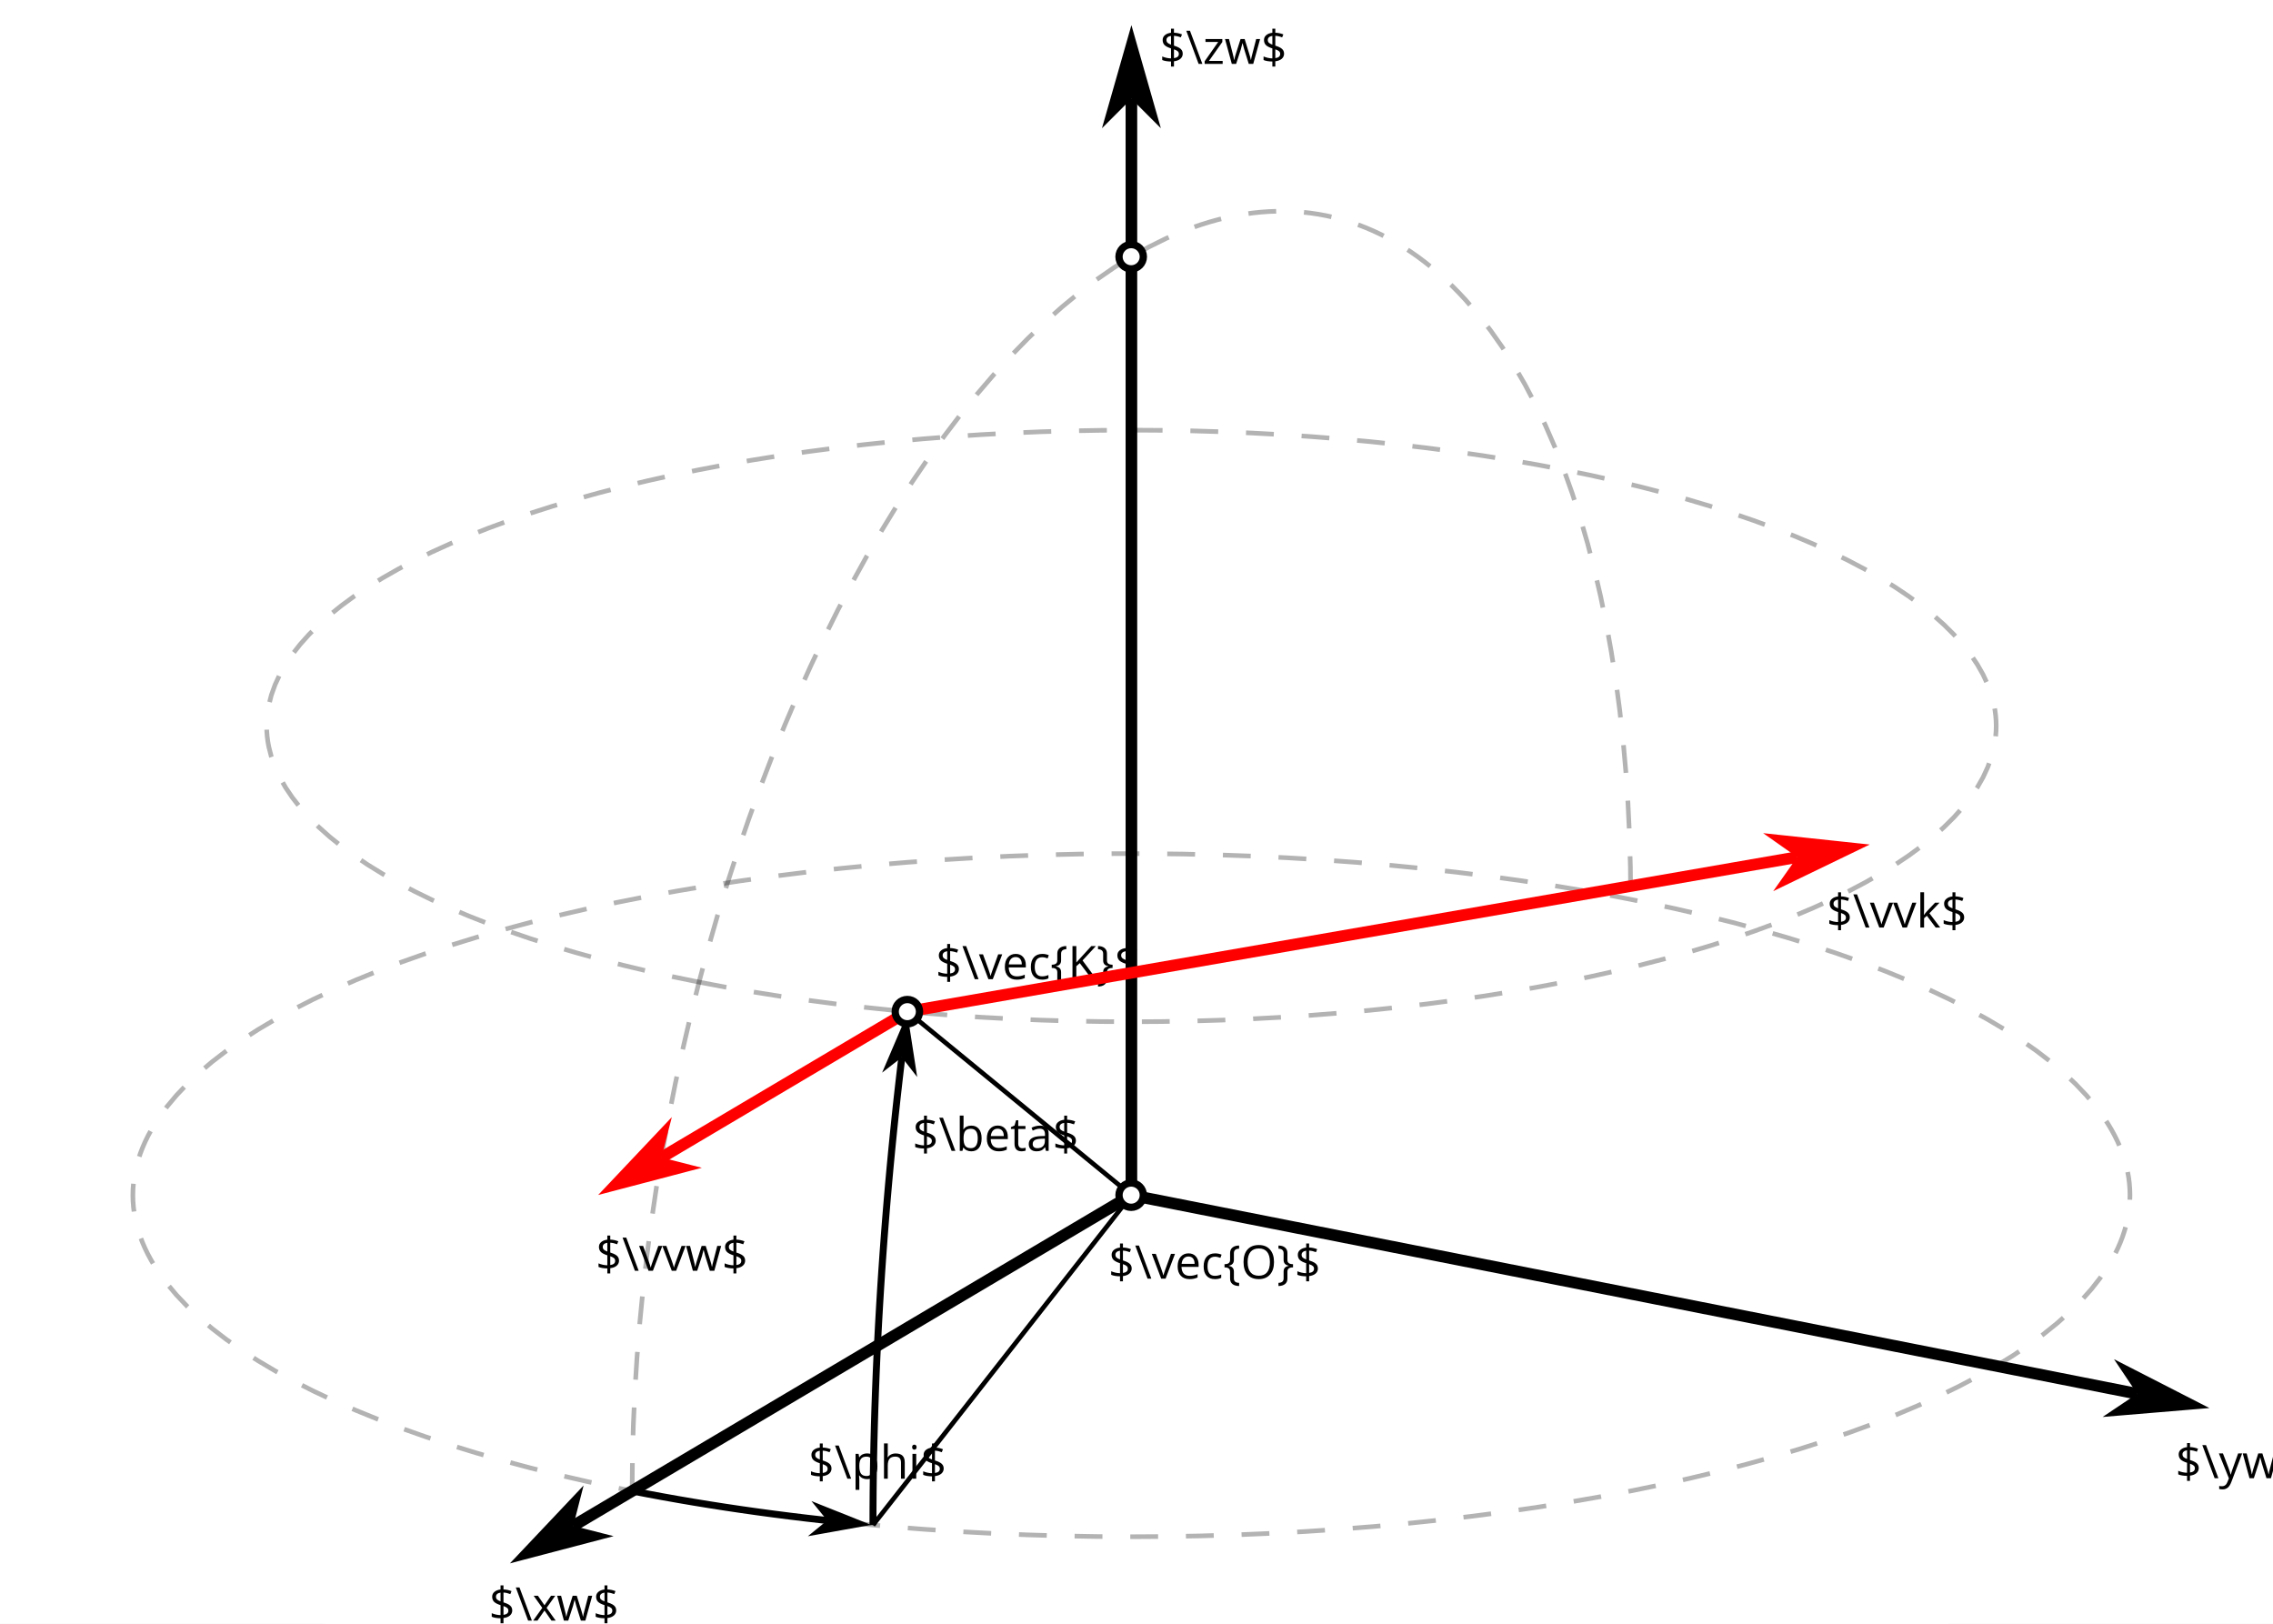
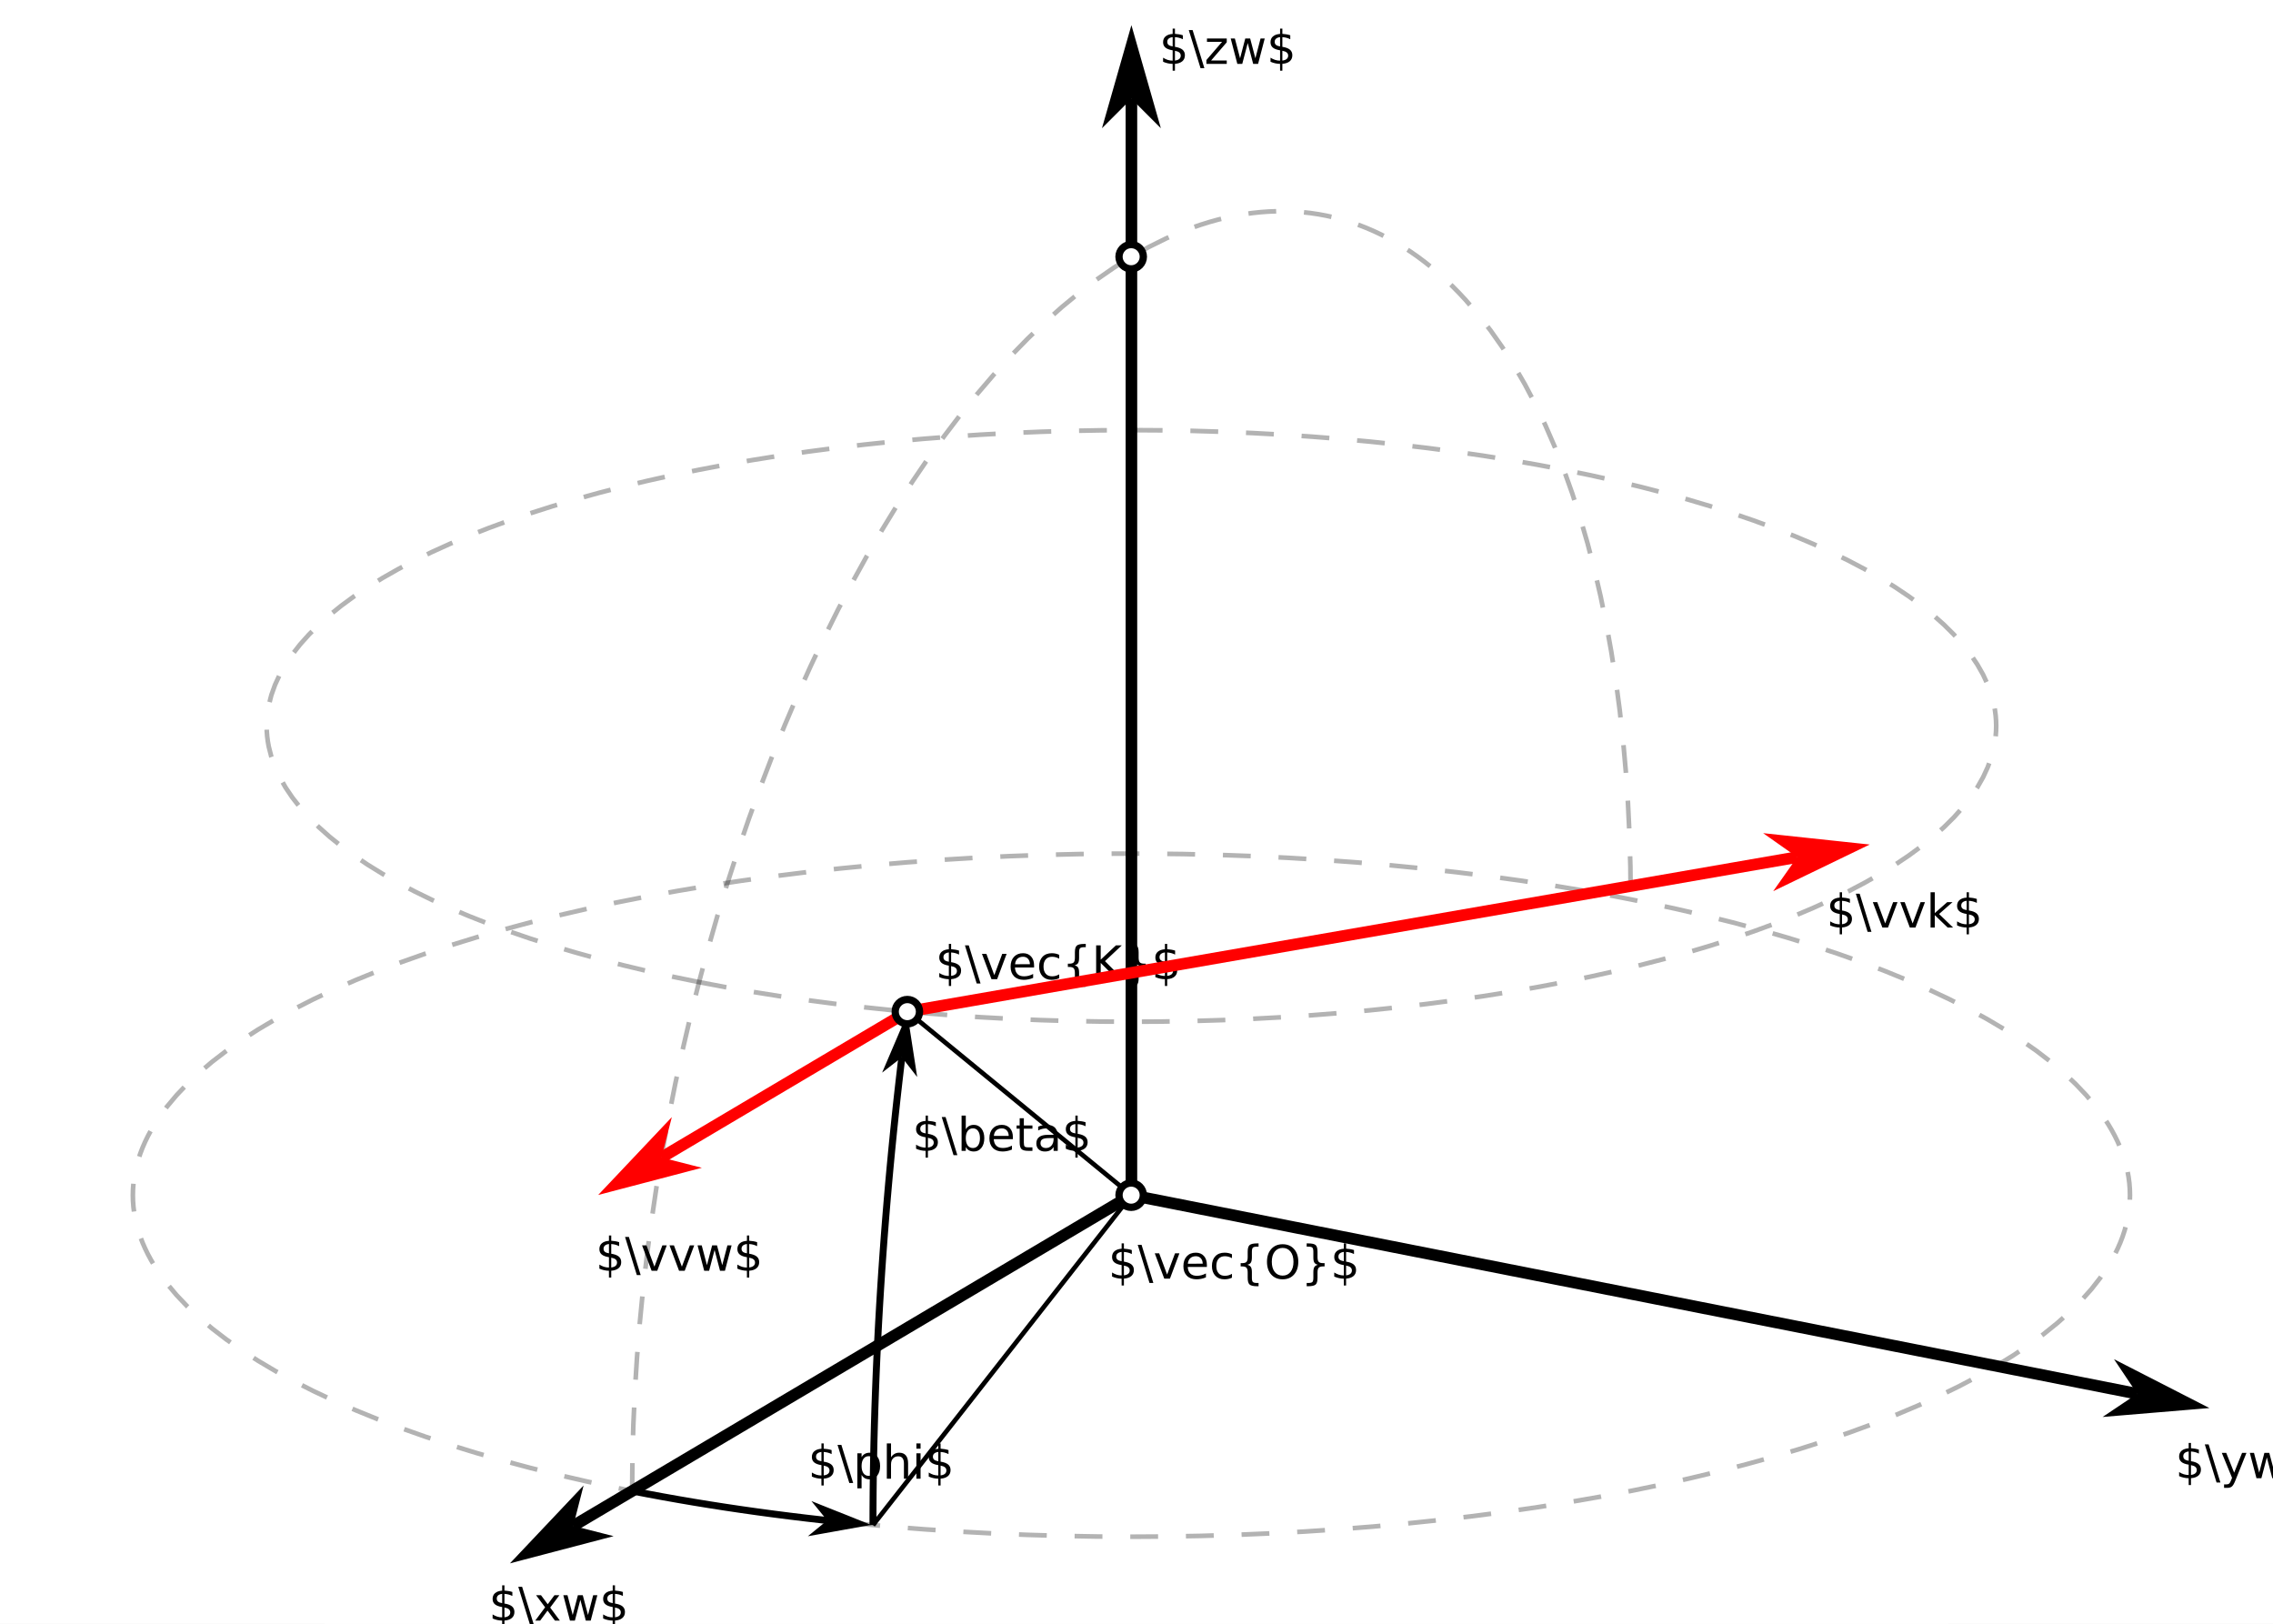
<svg xmlns="http://www.w3.org/2000/svg" width="980" height="700" viewBox="0 0 980 700" version="1.1">
  <defs>
    <marker id="Point1M-k:k:w" style="overflow:visible" refX="0" refY="0" orient="auto">
      <path style="stroke:#000000;fill:#ffffff;stroke-width:3;opacity:1" d="M -2.5,-1.0 C -2.5,1.76 -4.74,4.0 -7.5,4.0 C -10.26,4.0 -12.5,1.76 -12.5,-1.0 C -12.5,-3.76 -10.26,-6.0 -7.5,-6.0 C -4.74,-6.0 -2.5,-3.76 -2.5,-1.0 z" transform="scale(0.35) translate(7.4, 1)" />
    </marker>
    <marker id="Arrow1Mend-k:k" style="overflow:visible" refX="0" refY="0" orient="auto">
      <path style="stroke:#000000;fill:#000000;stroke-width:1pt;opacity:1;stroke-linejoin:miter" d="M 0.0,0.0 L 5.0,-5.0 L -12.5,0.0 L 5.0,5.0 L 0.0,0.0 z" transform="scale(0.4) rotate(180) translate(-0.9,0)" />
    </marker>
    <marker id="Arrow1Mend-r:r" style="overflow:visible" refX="0" refY="0" orient="auto">
      <path style="stroke:#ff0000;fill:#ff0000;stroke-width:1pt;opacity:1;stroke-linejoin:miter" d="M 0.0,0.0 L 5.0,-5.0 L -12.5,0.0 L 5.0,5.0 L 0.0,0.0 z" transform="scale(0.4) rotate(180) translate(-0.9,0)" />
    </marker>
  </defs>
  <defs>
    <style type="text/css">*{stroke-linejoin: round; stroke-linecap: butt}</style>
  </defs>
  <g id="figure_1">
    <g id="patch_1">
      <path d="M 0 700  L 980 700  L 980 0  L 0 0  z " style="fill: #ffffff" />
    </g>
    <g id="patch_2">
      <path d="M 140 700  L 840 700  L 840 0  L 140 0  z " style="fill: #ffffff" />
    </g>
    <g id="axes_1">
      <g id="line_1">
        <path d="M 487.808 515.236  L 391.308 436.131  " style="fill: none; stroke: #000000; stroke-width: 2" />
      </g>
      <g id="line_2">
        <path d="M 487.808 515.236  L 376.379 657.468  " style="fill: none; stroke: #000000; stroke-width: 2" />
      </g>
      <g id="text_1">
        <g>
-           <text style="font-size: 20px; font-family: 'Open Sans'; text-anchor: start" x="477.808" y="551.236" transform="rotate(-0 477.808 551.2361)">$\vec{O}$</text>
+           <text style="font-size: 20px; font-family: 'DejaVu Sans', 'Bitstream Vera Sans', 'Computer Modern Sans Serif', 'Lucida Grande', 'Verdana', 'Geneva', 'Lucid', 'Arial', 'Helvetica', 'Avant Garde', sans-serif; text-anchor: start" x="477.808" y="551.236" transform="rotate(-0 477.808 551.2361)">$\vec{O}$</text>
        </g>
      </g>
      <g id="text_2">
        <g>
-           <text style="font-size: 20px; font-family: 'Open Sans'; text-anchor: start" x="403.308" y="422.131" transform="rotate(-0 403.308 422.1307)">$\vec{K}$</text>
+           <text style="font-size: 20px; font-family: 'DejaVu Sans', 'Bitstream Vera Sans', 'Computer Modern Sans Serif', 'Lucida Grande', 'Verdana', 'Geneva', 'Lucid', 'Arial', 'Helvetica', 'Avant Garde', sans-serif; text-anchor: start" x="403.308" y="422.131" transform="rotate(-0 403.308 422.1307)">$\vec{K}$</text>
        </g>
      </g>
      <g id="text_3">
        <g>
-           <text style="font-size: 20px; font-family: 'Open Sans'; text-anchor: start" x="210.729" y="698.638" transform="rotate(-0 210.7286 698.6377)">$\xw$</text>
+           <text style="font-size: 20px; font-family: 'DejaVu Sans', 'Bitstream Vera Sans', 'Computer Modern Sans Serif', 'Lucida Grande', 'Verdana', 'Geneva', 'Lucid', 'Arial', 'Helvetica', 'Avant Garde', sans-serif; text-anchor: start" x="210.729" y="698.638" transform="rotate(-0 210.7286 698.6377)">$\xw$</text>
        </g>
      </g>
      <g id="text_4">
        <g>
-           <text style="font-size: 20px; font-family: 'Open Sans'; text-anchor: start" x="937.867" y="637.267" transform="rotate(-0 937.8671 637.2666)">$\yw$</text>
+           <text style="font-size: 20px; font-family: 'DejaVu Sans', 'Bitstream Vera Sans', 'Computer Modern Sans Serif', 'Lucida Grande', 'Verdana', 'Geneva', 'Lucid', 'Arial', 'Helvetica', 'Avant Garde', sans-serif; text-anchor: start" x="937.867" y="637.267" transform="rotate(-0 937.8671 637.2666)">$\yw$</text>
        </g>
      </g>
      <g id="text_5">
        <g>
-           <text style="font-size: 20px; font-family: 'Open Sans'; text-anchor: start" x="499.808" y="27.532" transform="rotate(-0 499.808 27.53235)">$\zw$</text>
+           <text style="font-size: 20px; font-family: 'DejaVu Sans', 'Bitstream Vera Sans', 'Computer Modern Sans Serif', 'Lucida Grande', 'Verdana', 'Geneva', 'Lucid', 'Arial', 'Helvetica', 'Avant Garde', sans-serif; text-anchor: start" x="499.808" y="27.532" transform="rotate(-0 499.808 27.53235)">$\zw$</text>
        </g>
      </g>
      <g id="text_6">
        <g>
-           <text style="font-size: 20px; font-family: 'Open Sans'; text-anchor: start" x="787.415" y="399.856" transform="rotate(-0 787.415 399.8565)">$\vvk$</text>
+           <text style="font-size: 20px; font-family: 'DejaVu Sans', 'Bitstream Vera Sans', 'Computer Modern Sans Serif', 'Lucida Grande', 'Verdana', 'Geneva', 'Lucid', 'Arial', 'Helvetica', 'Avant Garde', sans-serif; text-anchor: start" x="787.415" y="399.856" transform="rotate(-0 787.415 399.8565)">$\vvk$</text>
        </g>
      </g>
      <g id="text_7">
        <g>
-           <text style="font-size: 20px; font-family: 'Open Sans'; text-anchor: start" x="256.768" y="547.831" transform="rotate(-0 256.7683 547.8315)">$\vvw$</text>
+           <text style="font-size: 20px; font-family: 'DejaVu Sans', 'Bitstream Vera Sans', 'Computer Modern Sans Serif', 'Lucida Grande', 'Verdana', 'Geneva', 'Lucid', 'Arial', 'Helvetica', 'Avant Garde', sans-serif; text-anchor: start" x="256.768" y="547.831" transform="rotate(-0 256.7683 547.8315)">$\vvw$</text>
        </g>
      </g>
      <g id="text_8">
        <g>
-           <text style="font-size: 20px; font-family: 'Open Sans'; text-anchor: start" x="393.308" y="496.131" transform="rotate(-0 393.308 496.1307)">$\beta$</text>
+           <text style="font-size: 20px; font-family: 'DejaVu Sans', 'Bitstream Vera Sans', 'Computer Modern Sans Serif', 'Lucida Grande', 'Verdana', 'Geneva', 'Lucid', 'Arial', 'Helvetica', 'Avant Garde', sans-serif; text-anchor: start" x="393.308" y="496.131" transform="rotate(-0 393.308 496.1307)">$\beta$</text>
        </g>
      </g>
      <g id="text_9">
        <g>
-           <text style="font-size: 20px; font-family: 'Open Sans'; text-anchor: start" x="348.379" y="637.468" transform="rotate(-0 348.3794 637.4676)">$\phi$</text>
+           <text style="font-size: 20px; font-family: 'DejaVu Sans', 'Bitstream Vera Sans', 'Computer Modern Sans Serif', 'Lucida Grande', 'Verdana', 'Geneva', 'Lucid', 'Arial', 'Helvetica', 'Avant Garde', sans-serif; text-anchor: start" x="348.379" y="637.468" transform="rotate(-0 348.3794 637.4676)">$\phi$</text>
        </g>
      </g>
      <g id="arc_1">
        <path d="M 272.545 642.757  L 272.676 628.561  L 273.069 614.226  L 273.724 599.77  L 274.639 585.212  L 275.815 570.568  L 277.249 555.857  L 278.939 541.097  L 280.883 526.305  L 283.08 511.499  L 285.526 496.698  L 288.219 481.92  L 291.155 467.182  L 294.33 452.503  L 297.742 437.9  L 301.384 423.391  L 305.254 408.995  L 309.346 394.727  L 313.656 380.607  L 318.178 366.65  L 322.907 352.875  L 327.836 339.297  L 332.96 325.934  L 338.273 312.802  L 343.769 299.916  L 349.439 287.292  L 355.279 274.946  L 361.279 262.893  L 367.434 251.147  L 373.736 239.723  L 380.176 228.635  L 386.748 217.896  L 393.443 207.519  L 400.252 197.517  L 407.169 187.902  L 414.184 178.686  L 421.288 169.88  L 428.473 161.495  L 435.731 153.541  L 443.052 146.027  L 450.428 138.963  L 457.849 132.358  L 465.307 126.219  L 472.792 120.554  L 480.295 115.37  L 487.808 110.673  L 495.321 106.469  L 502.824 102.763  L 506.569 101.098  L 510.309 99.56  L 514.042 98.148  L 517.767 96.863  L 521.483 95.705  L 525.188 94.675  L 528.882 93.774  L 532.564 93.001  L 536.232 92.356  L 539.885 91.84  L 543.522 91.453  L 547.143 91.196  L 550.745 91.067  L 554.328 91.068  L 557.891 91.197  L 561.432 91.456  L 564.952 91.844  L 568.447 92.362  L 571.918 93.007  L 575.364 93.782  L 578.782 94.685  L 582.173 95.716  L 585.536 96.874  L 588.868 98.161  L 592.17 99.574  L 595.44 101.114  L 598.677 102.78  L 601.88 104.571  L 605.049 106.488  L 608.182 108.529  L 611.278 110.694  L 614.337 112.983  L 617.357 115.393  L 620.337 117.926  L 623.278 120.58  L 626.177 123.354  L 629.034 126.247  L 631.847 129.259  L 637.343 135.634  L 642.656 142.472  L 647.78 149.764  L 652.709 157.501  L 657.438 165.674  L 661.96 174.273  L 666.269 183.287  L 670.362 192.706  L 674.232 202.518  L 677.874 212.711  L 681.286 223.272  L 684.461 234.189  L 687.397 245.448  L 690.089 257.037  L 692.536 268.939  L 694.733 281.142  L 696.677 293.63  L 698.367 306.388  L 699.801 319.401  L 700.977 332.652  L 701.892 346.125  L 702.547 359.805  L 702.94 373.673  L 703.071 387.715  L 703.071 387.715  " style="fill: none; stroke-dasharray: 12,12; stroke-dashoffset: 0; stroke: #000000; stroke-opacity: 0.3; stroke-width: 2" />
      </g>
      <g id="arc_2">
        <path d="M 272.545 642.757  L 285.688 645.249  L 299.077 647.583  L 312.697 649.755  L 326.53 651.763  L 340.559 653.605  L 354.768 655.278  L 369.139 656.781  L 383.654 658.111  L 398.296 659.267  L 413.048 660.248  L 427.89 661.052  L 442.806 661.678  L 457.776 662.126  L 472.783 662.395  L 487.808 662.485  L 502.833 662.395  L 517.84 662.126  L 532.81 661.678  L 547.726 661.052  L 562.568 660.248  L 577.32 659.267  L 591.962 658.111  L 606.477 656.781  L 620.848 655.278  L 635.057 653.605  L 649.086 651.763  L 662.919 649.755  L 676.539 647.583  L 689.928 645.249  L 703.071 642.757  L 715.953 640.11  L 728.556 637.311  L 740.865 634.363  L 752.867 631.27  L 764.545 628.035  L 775.887 624.663  L 786.877 621.158  L 797.503 617.524  L 807.752 613.765  L 817.611 609.886  L 827.068 605.892  L 836.112 601.787  L 844.731 597.577  L 852.916 593.266  L 860.655 588.861  L 867.941 584.365  L 874.763 579.786  L 881.114 575.128  L 886.986 570.396  L 892.371 565.598  L 897.263 560.738  L 901.657 555.823  L 905.546 550.859  L 908.927 545.851  L 910.425 543.332  L 911.794 540.806  L 913.034 538.271  L 914.145 535.729  L 915.126 533.181  L 915.976 530.628  L 916.697 528.07  L 917.286 525.508  L 917.745 522.942  L 918.073 520.375  L 918.269 517.806  L 918.335 515.236  L 918.269 512.666  L 918.073 510.097  L 917.745 507.53  L 917.286 504.965  L 916.697 502.402  L 915.976 499.844  L 915.126 497.291  L 914.145 494.743  L 913.034 492.201  L 911.794 489.667  L 910.425 487.14  L 908.927 484.621  L 907.301 482.112  L 903.665 477.125  L 899.523 472.185  L 894.879 467.297  L 889.74 462.467  L 884.11 457.701  L 877.998 453.006  L 871.41 448.386  L 864.355 443.848  L 856.842 439.397  L 848.878 435.039  L 840.475 430.778  L 831.642 426.619  L 822.39 422.569  L 812.731 418.632  L 802.675 414.813  L 792.237 411.115  L 781.427 407.545  L 770.259 404.106  L 758.747 400.802  L 746.906 397.638  L 734.748 394.617  L 722.29 391.743  L 709.546 389.019  L 696.532 386.449  L 683.263 384.036  L 669.757 381.783  L 656.028 379.693  L 642.095 377.767  L 627.974 376.01  L 613.682 374.421  L 599.237 373.005  L 584.655 371.761  L 569.956 370.693  L 555.157 369.8  L 540.276 369.085  L 525.331 368.548  L 510.34 368.189  L 495.322 368.01  L 480.294 368.01  L 465.276 368.189  L 450.285 368.548  L 435.34 369.085  L 420.459 369.8  L 405.66 370.693  L 390.96 371.761  L 376.379 373.005  L 361.934 374.421  L 347.642 376.01  L 333.521 377.767  L 319.588 379.693  L 305.859 381.783  L 292.353 384.036  L 279.084 386.449  L 266.07 389.019  L 253.326 391.743  L 240.868 394.617  L 228.71 397.638  L 216.869 400.802  L 205.357 404.106  L 194.189 407.545  L 183.379 411.115  L 172.941 414.813  L 162.885 418.632  L 153.226 422.569  L 143.974 426.619  L 135.141 430.778  L 126.738 435.039  L 118.774 439.397  L 111.261 443.848  L 104.206 448.386  L 97.618 453.006  L 91.506 457.701  L 85.876 462.467  L 80.737 467.297  L 76.093 472.185  L 71.951 477.125  L 68.315 482.112  L 66.689 484.621  L 65.191 487.14  L 63.822 489.667  L 62.582 492.201  L 61.471 494.743  L 60.49 497.291  L 59.64 499.844  L 58.919 502.402  L 58.33 504.965  L 57.871 507.53  L 57.543 510.097  L 57.347 512.666  L 57.281 515.236  L 57.347 517.806  L 57.543 520.375  L 57.871 522.942  L 58.33 525.508  L 58.919 528.07  L 59.64 530.628  L 60.49 533.181  L 61.471 535.729  L 62.582 538.271  L 63.822 540.806  L 65.191 543.332  L 66.689 545.851  L 68.315 548.36  L 71.951 553.347  L 76.093 558.287  L 80.737 563.176  L 85.876 568.005  L 91.506 572.771  L 97.618 577.466  L 104.206 582.086  L 111.261 586.624  L 118.774 591.075  L 126.738 595.434  L 135.141 599.695  L 143.974 603.853  L 153.226 607.903  L 162.885 611.84  L 172.941 615.66  L 183.379 619.357  L 194.189 622.927  L 205.357 626.366  L 216.869 629.67  L 228.71 632.834  L 240.868 635.855  L 253.326 638.729  L 266.07 641.453  L 272.545 642.757  L 272.545 642.757  " style="fill: none; stroke-dasharray: 12,12; stroke-dashoffset: 0; stroke: #000000; stroke-opacity: 0.3; stroke-width: 2" />
      </g>
      <g id="arc_3">
        <path d="M 301.384 423.391  L 312.767 425.549  L 324.362 427.57  L 336.157 429.451  L 348.137 431.19  L 360.287 432.785  L 372.592 434.235  L 385.037 435.536  L 397.608 436.688  L 410.289 437.689  L 423.064 438.539  L 435.918 439.235  L 448.835 439.777  L 461.799 440.165  L 474.796 440.398  L 487.808 440.476  L 500.82 440.398  L 513.816 440.165  L 526.781 439.777  L 539.698 439.235  L 552.552 438.539  L 565.327 437.689  L 578.008 436.688  L 590.579 435.536  L 603.024 434.235  L 615.329 432.785  L 627.479 431.19  L 639.459 429.451  L 651.253 427.57  L 662.849 425.549  L 674.232 423.391  L 685.387 421.099  L 696.302 418.675  L 706.962 416.121  L 717.356 413.443  L 727.47 410.642  L 737.292 407.721  L 746.809 404.686  L 756.012 401.538  L 764.888 398.283  L 773.426 394.924  L 781.616 391.465  L 789.448 387.91  L 796.912 384.264  L 804 380.531  L 810.703 376.715  L 817.013 372.822  L 822.921 368.856  L 828.421 364.822  L 833.506 360.725  L 838.17 356.569  L 842.407 352.361  L 846.212 348.104  L 849.58 343.805  L 852.508 339.468  L 854.991 335.098  L 857.027 330.702  L 858.613 326.284  L 859.747 321.85  L 860.144 319.629  L 860.428 317.405  L 860.598 315.18  L 860.655 312.955  L 860.598 310.729  L 860.428 308.504  L 860.144 306.281  L 859.747 304.059  L 858.613 299.625  L 857.027 295.207  L 854.991 290.811  L 852.508 286.441  L 849.58 282.104  L 846.212 277.805  L 842.407 273.548  L 838.17 269.34  L 833.506 265.184  L 828.421 261.087  L 822.921 257.053  L 817.013 253.087  L 810.703 249.194  L 804 245.379  L 796.912 241.646  L 789.448 237.999  L 781.616 234.445  L 773.426 230.985  L 764.888 227.626  L 756.012 224.371  L 746.809 221.223  L 737.292 218.188  L 727.47 215.268  L 717.356 212.466  L 706.962 209.788  L 696.302 207.235  L 685.387 204.81  L 674.232 202.518  L 662.849 200.36  L 651.253 198.339  L 639.459 196.458  L 627.479 194.719  L 615.329 193.124  L 603.024 191.675  L 590.579 190.373  L 578.008 189.221  L 565.327 188.22  L 552.552 187.371  L 539.698 186.674  L 526.781 186.132  L 513.816 185.744  L 500.82 185.511  L 487.808 185.433  L 474.796 185.511  L 461.799 185.744  L 448.835 186.132  L 435.918 186.674  L 423.064 187.371  L 410.289 188.22  L 397.608 189.221  L 385.037 190.373  L 372.592 191.675  L 360.287 193.124  L 348.137 194.719  L 336.157 196.458  L 324.362 198.339  L 312.767 200.36  L 301.384 202.518  L 290.229 204.81  L 279.314 207.235  L 268.654 209.788  L 258.26 212.466  L 248.146 215.268  L 238.324 218.188  L 228.807 221.223  L 219.604 224.371  L 210.728 227.626  L 202.19 230.985  L 194 234.445  L 186.168 237.999  L 178.704 241.646  L 171.616 245.379  L 164.913 249.194  L 158.603 253.087  L 152.695 257.053  L 147.195 261.087  L 142.11 265.184  L 137.446 269.34  L 133.209 273.548  L 129.404 277.805  L 126.036 282.104  L 123.108 286.441  L 120.625 290.811  L 118.589 295.207  L 117.003 299.625  L 115.869 304.059  L 115.472 306.281  L 115.188 308.504  L 115.017 310.729  L 114.961 312.955  L 115.017 315.18  L 115.188 317.405  L 115.472 319.629  L 115.869 321.85  L 117.003 326.284  L 118.589 330.702  L 120.625 335.098  L 123.108 339.468  L 126.036 343.805  L 129.404 348.104  L 133.209 352.361  L 137.446 356.569  L 142.11 360.725  L 147.195 364.822  L 152.695 368.856  L 158.603 372.822  L 164.913 376.715  L 171.616 380.531  L 178.704 384.264  L 186.168 387.91  L 194 391.465  L 202.19 394.924  L 210.728 398.283  L 219.604 401.538  L 228.807 404.686  L 238.324 407.721  L 248.146 410.642  L 258.26 413.443  L 268.654 416.121  L 279.314 418.675  L 290.229 421.099  L 301.384 423.391  L 301.384 423.391  " style="fill: none; stroke-dasharray: 12,12; stroke-dashoffset: 0; stroke: #000000; stroke-opacity: 0.3; stroke-width: 2" />
      </g>
      <g id="arcmeasure_1" marker-end="url(#Arrow1Mend-k:k)">
        <path d="M 376.379 657.468  L 376.396 650.385  L 376.447 643.262  L 376.532 636.099  L 376.651 628.9  L 376.803 621.666  L 376.99 614.4  L 377.21 607.104  L 377.464 599.779  L 377.751 592.429  L 378.072 585.055  L 378.427 577.66  L 378.814 570.246  L 379.235 562.815  L 379.689 555.37  L 380.176 547.913  L 380.696 540.445  L 381.248 532.97  L 381.833 525.489  L 382.45 518.006  L 383.099 510.521  L 383.78 503.038  L 384.493 495.559  L 385.237 488.086  L 386.013 480.62  L 386.819 473.166  L 387.657 465.724  L 388.524 458.298  L 388.844 455.754  " style="fill: none; stroke: #000000; stroke-width: 3" />
      </g>
      <g id="arcmeasure_2" marker-end="url(#Arrow1Mend-k:k)">
        <path d="M 272.545 642.757  L 279.084 644.023  L 285.688 645.249  L 292.353 646.436  L 299.077 647.583  L 305.859 648.689  L 312.697 649.755  L 319.588 650.779  L 326.53 651.763  L 333.521 652.705  L 340.559 653.605  L 347.642 654.463  L 354.768 655.278  L 356.702 655.474  " style="fill: none; stroke: #000000; stroke-width: 3" />
      </g>
      <g id="vector_1" marker-end="url(#Arrow1Mend-k:k)">
        <path d="M 487.808 515.236  L 247.089 657.837  " style="fill: none; stroke: #000000; stroke-width: 5" />
      </g>
      <g id="vector_2" marker-end="url(#Arrow1Mend-k:k)">
        <path d="M 487.808 515.236  L 921.528 600.881  " style="fill: none; stroke: #000000; stroke-width: 5" />
      </g>
      <g id="vector_3" marker-end="url(#Arrow1Mend-k:k)">
        <path d="M 487.808 515.236  L 487.808 42.495  " style="fill: none; stroke: #000000; stroke-width: 5" />
      </g>
      <g id="vector_4" marker-end="url(#Arrow1Mend-r:r)">
        <path d="M 391.308 436.131  L 285.129 499.031  " style="fill: none; stroke: #ff0000; stroke-width: 5" />
      </g>
      <g id="vector_5" marker-end="url(#Arrow1Mend-r:r)">
        <path d="M 391.308 436.131  L 774.938 369.497  " style="fill: none; stroke: #ff0000; stroke-width: 5" />
      </g>
      <g id="point_1" marker-start="url(#Point1M-k:k:w)">
        <path d="M 487.808 515.236  L 487.808 515.236  " style="fill: none; stroke: #000000; stroke-width: 3" />
      </g>
      <g id="point_2" marker-start="url(#Point1M-k:k:w)">
        <path d="M 391.308 436.131  L 391.308 436.131  " style="fill: none; stroke: #000000; stroke-width: 3" />
      </g>
      <g id="point_3" marker-start="url(#Point1M-k:k:w)">
        <path d="M 487.808 110.673  L 487.808 110.673  " style="fill: none; stroke: #000000; stroke-width: 3" />
      </g>
    </g>
  </g>
  <defs>
  </defs>
</svg>
